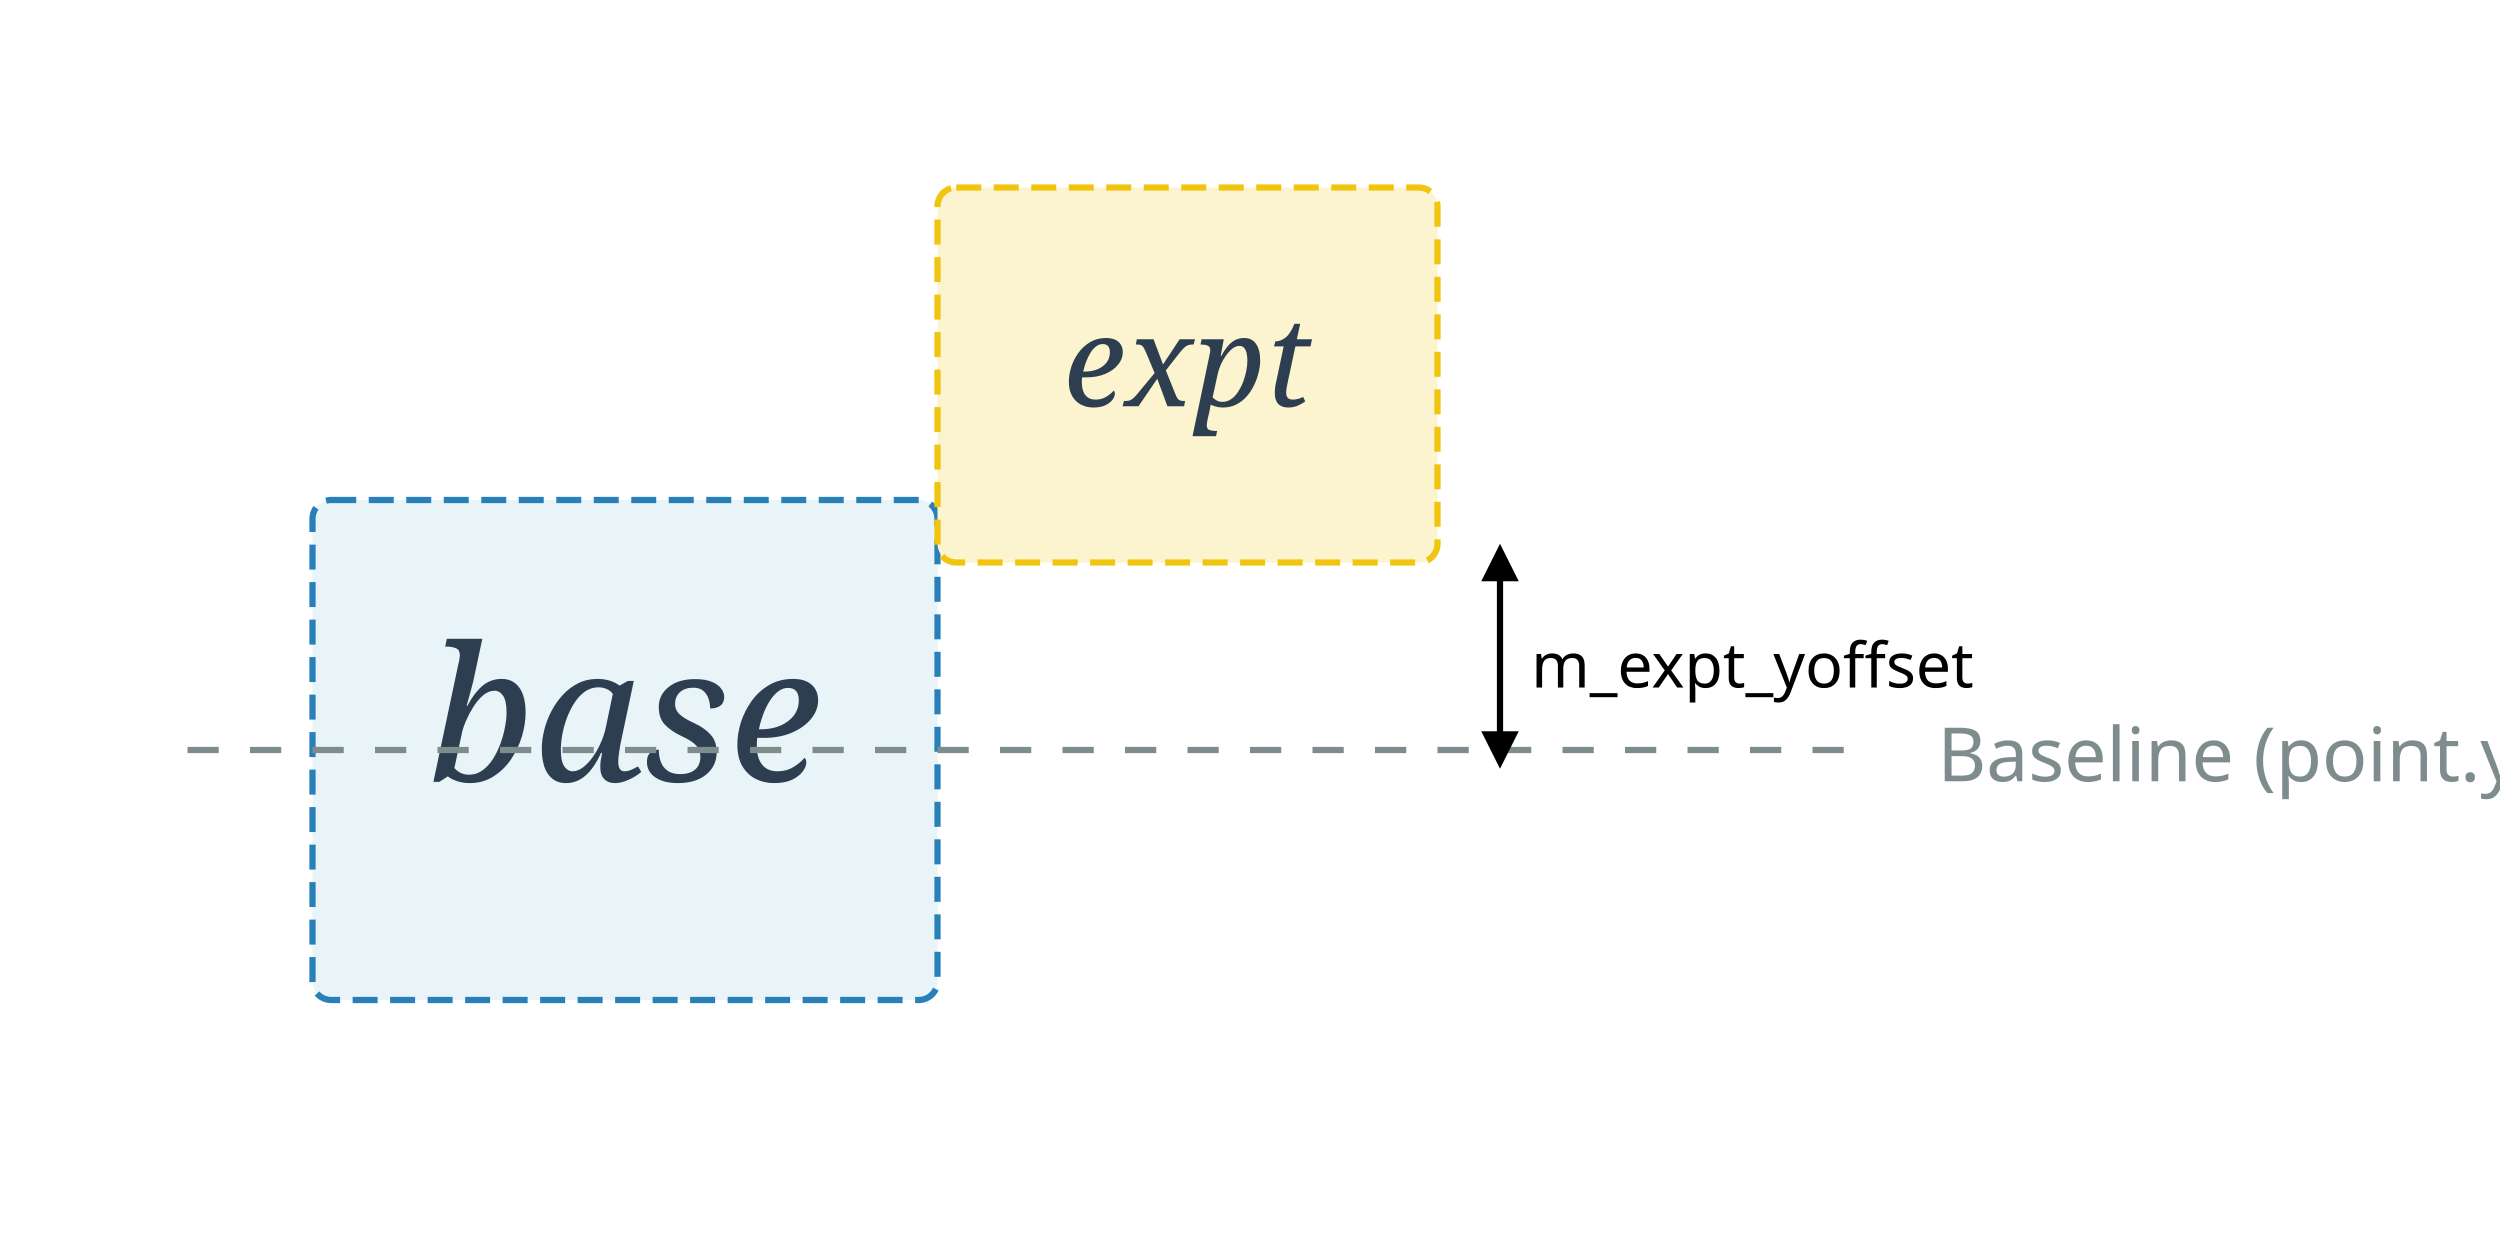
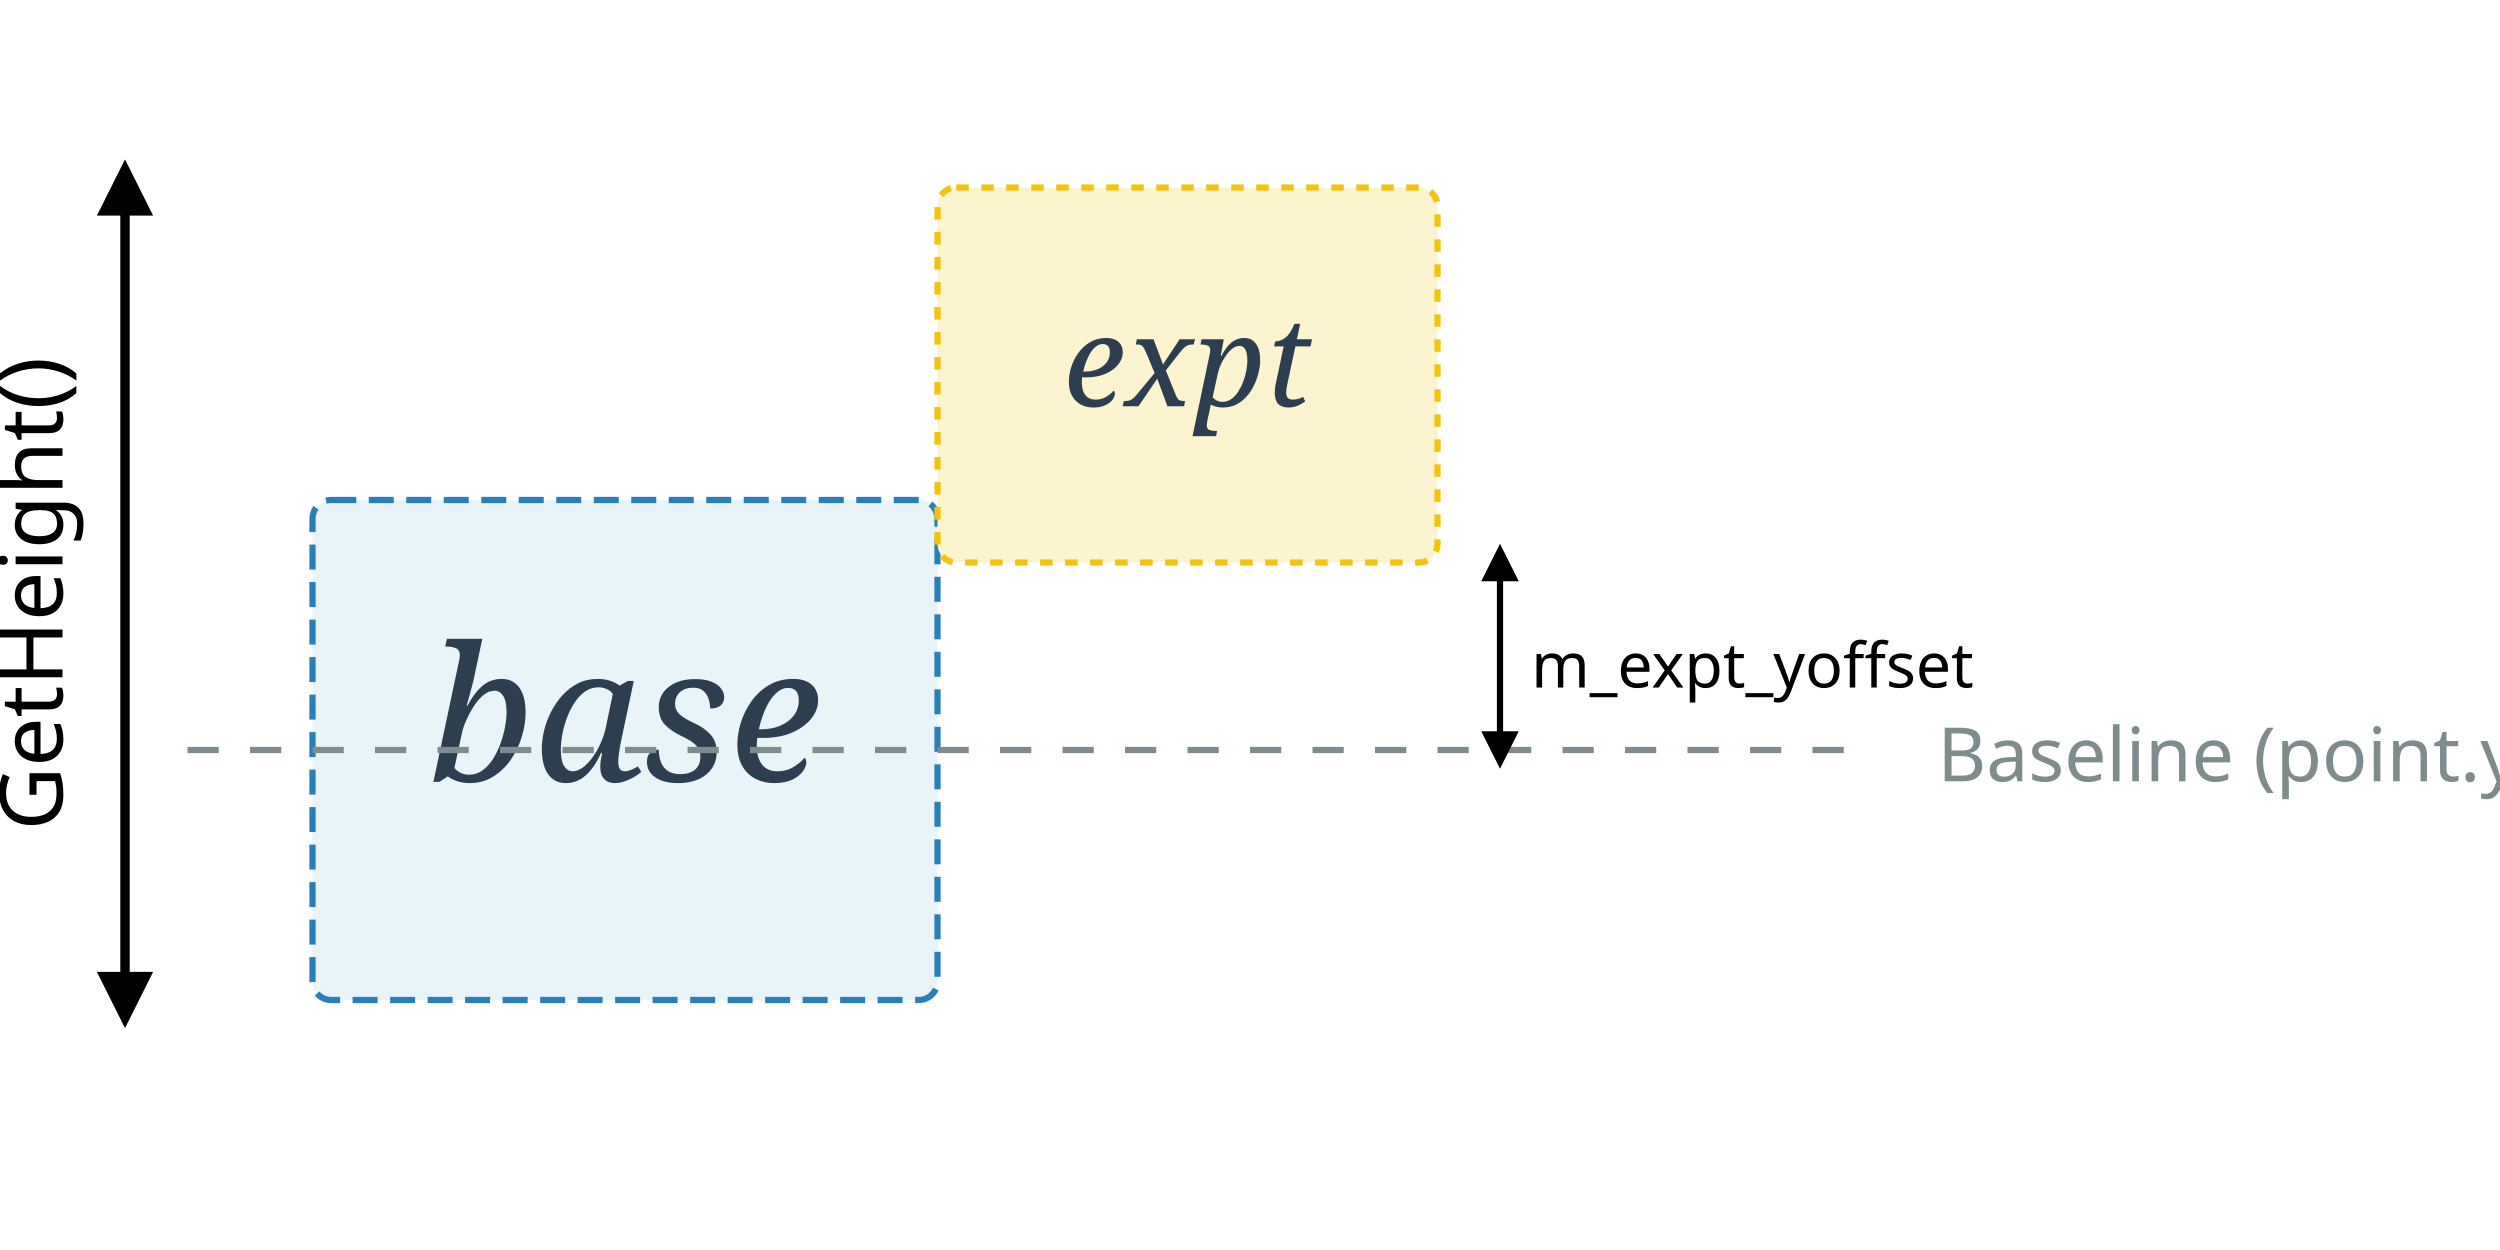
<svg xmlns="http://www.w3.org/2000/svg" width="400" height="200" viewBox="0 0 400 200">
  <defs>
    <marker id="arrow" viewBox="0 0 10 10" refX="5" refY="5" markerWidth="6" markerHeight="6" orient="auto-start-reverse">
      <path d="M 0 0 L 10 5 L 0 10 z" />
    </marker>
  </defs>
  <rect width="100%" height="100%" fill="white" />
  <rect x="50" y="80" width="100" height="80" rx="3" fill="#e8f4f8" stroke="#2980b9" stroke-width="1" stroke-dasharray="4,2" />
  <text x="100" y="125" font-family="serif" font-style="italic" font-size="30" text-anchor="middle" fill="#2c3e50">base</text>
-   <rect x="150" y="30" width="80" height="60" rx="3" fill="#fcf3cf" stroke="#f1c40f" stroke-width="1" stroke-dasharray="4,2" />
+   <rect x="150" y="30" width="80" height="60" rx="3" fill="#fcf3cf" stroke="#f1c40f" stroke-width="1" stroke-dasharray="2,2" />
  <text x="190" y="65" font-family="serif" font-style="italic" font-size="20" text-anchor="middle" fill="#2c3e50">expt</text>
+   <line x1="20" y1="30" x2="20" y2="160" stroke="black" stroke-width="1.5" marker-start="url(#arrow)" marker-end="url(#arrow)" />
+   <text x="10" y="95" font-family="sans-serif" font-size="14" text-anchor="middle" transform="rotate(-90 10,95)">GetHeight()</text>
  <line x1="30" y1="120" x2="300" y2="120" stroke="#7f8c8d" stroke-dasharray="5,5" />
  <text x="310" y="125" font-family="sans-serif" font-size="12" fill="#7f8c8d">Baseline (point.y)</text>
  <line x1="240" y1="90" x2="240" y2="120" stroke="black" stroke-width="1" marker-start="url(#arrow)" marker-end="url(#arrow)" />
  <text x="245" y="110" font-family="sans-serif" font-size="10">m_expt_yoffset</text>
</svg>
